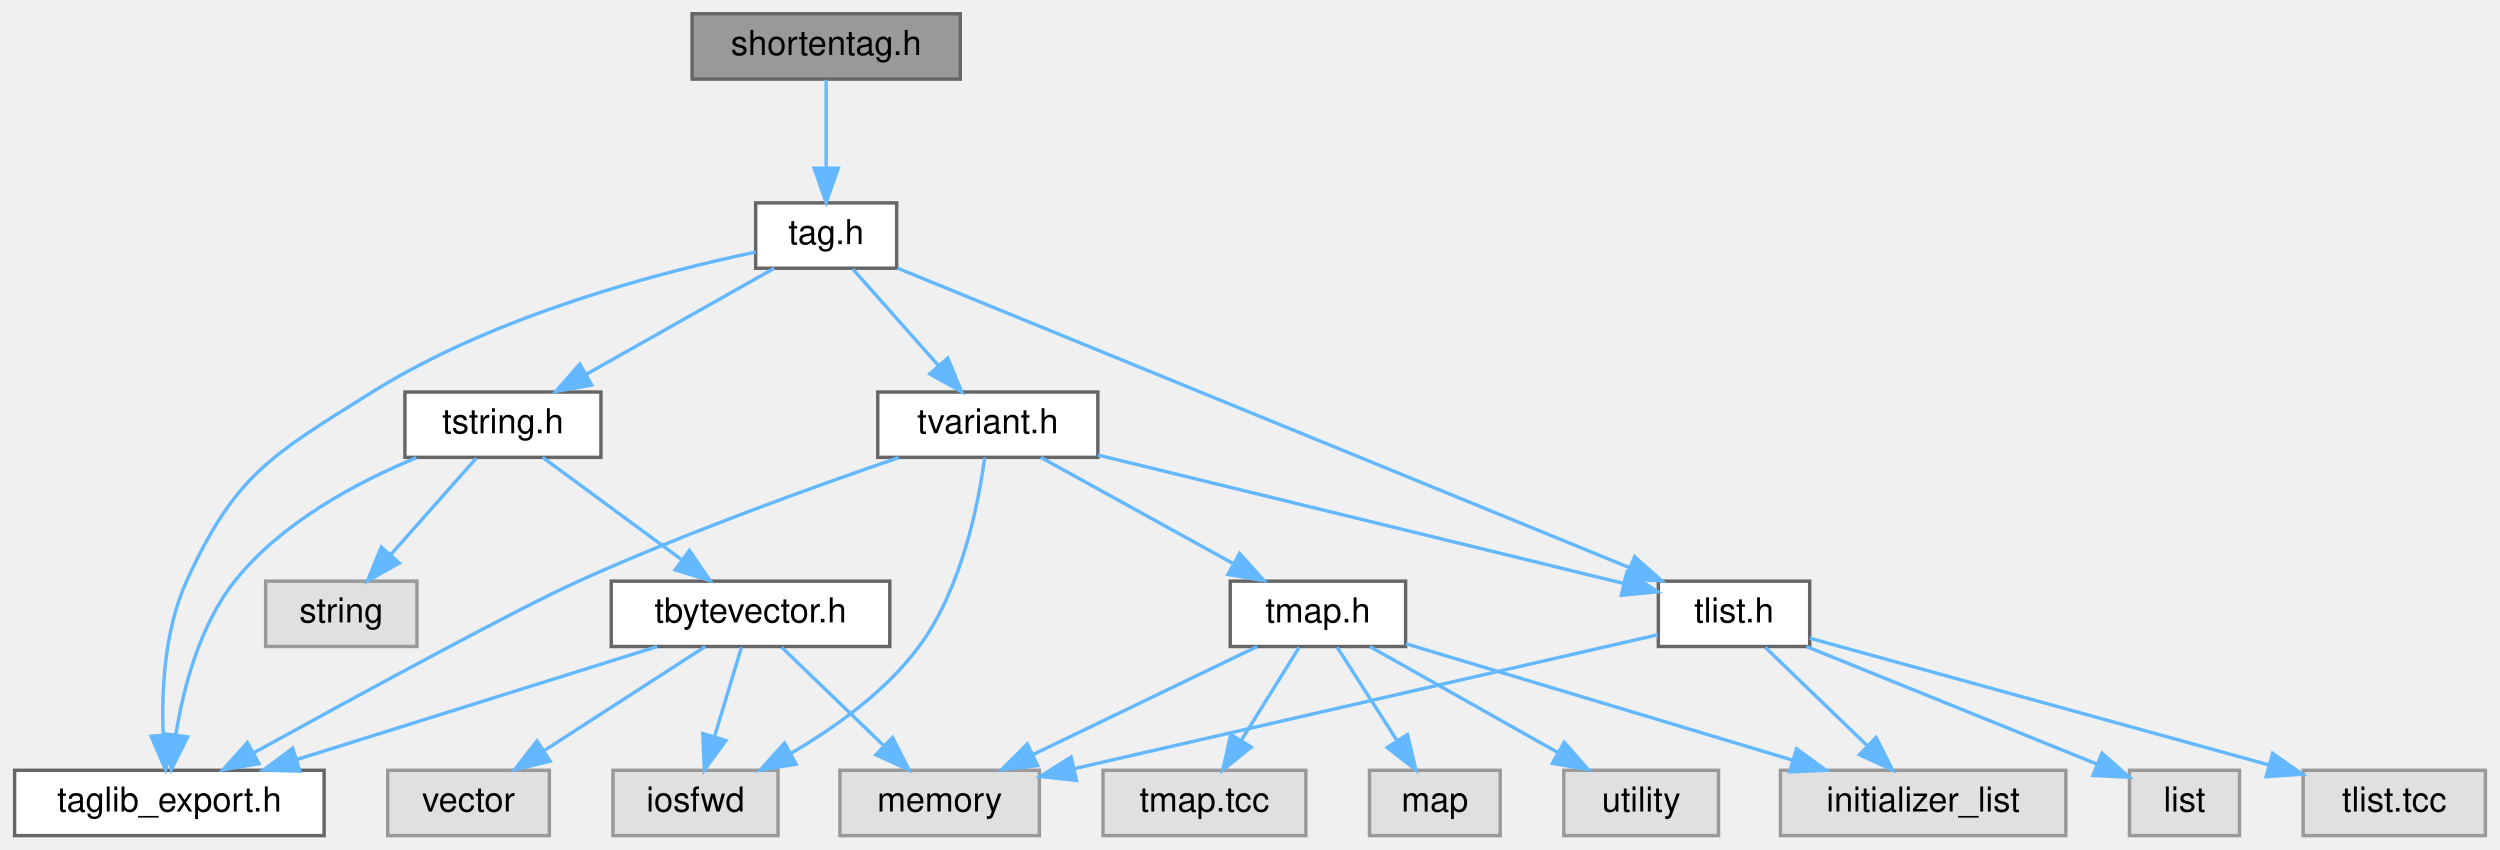
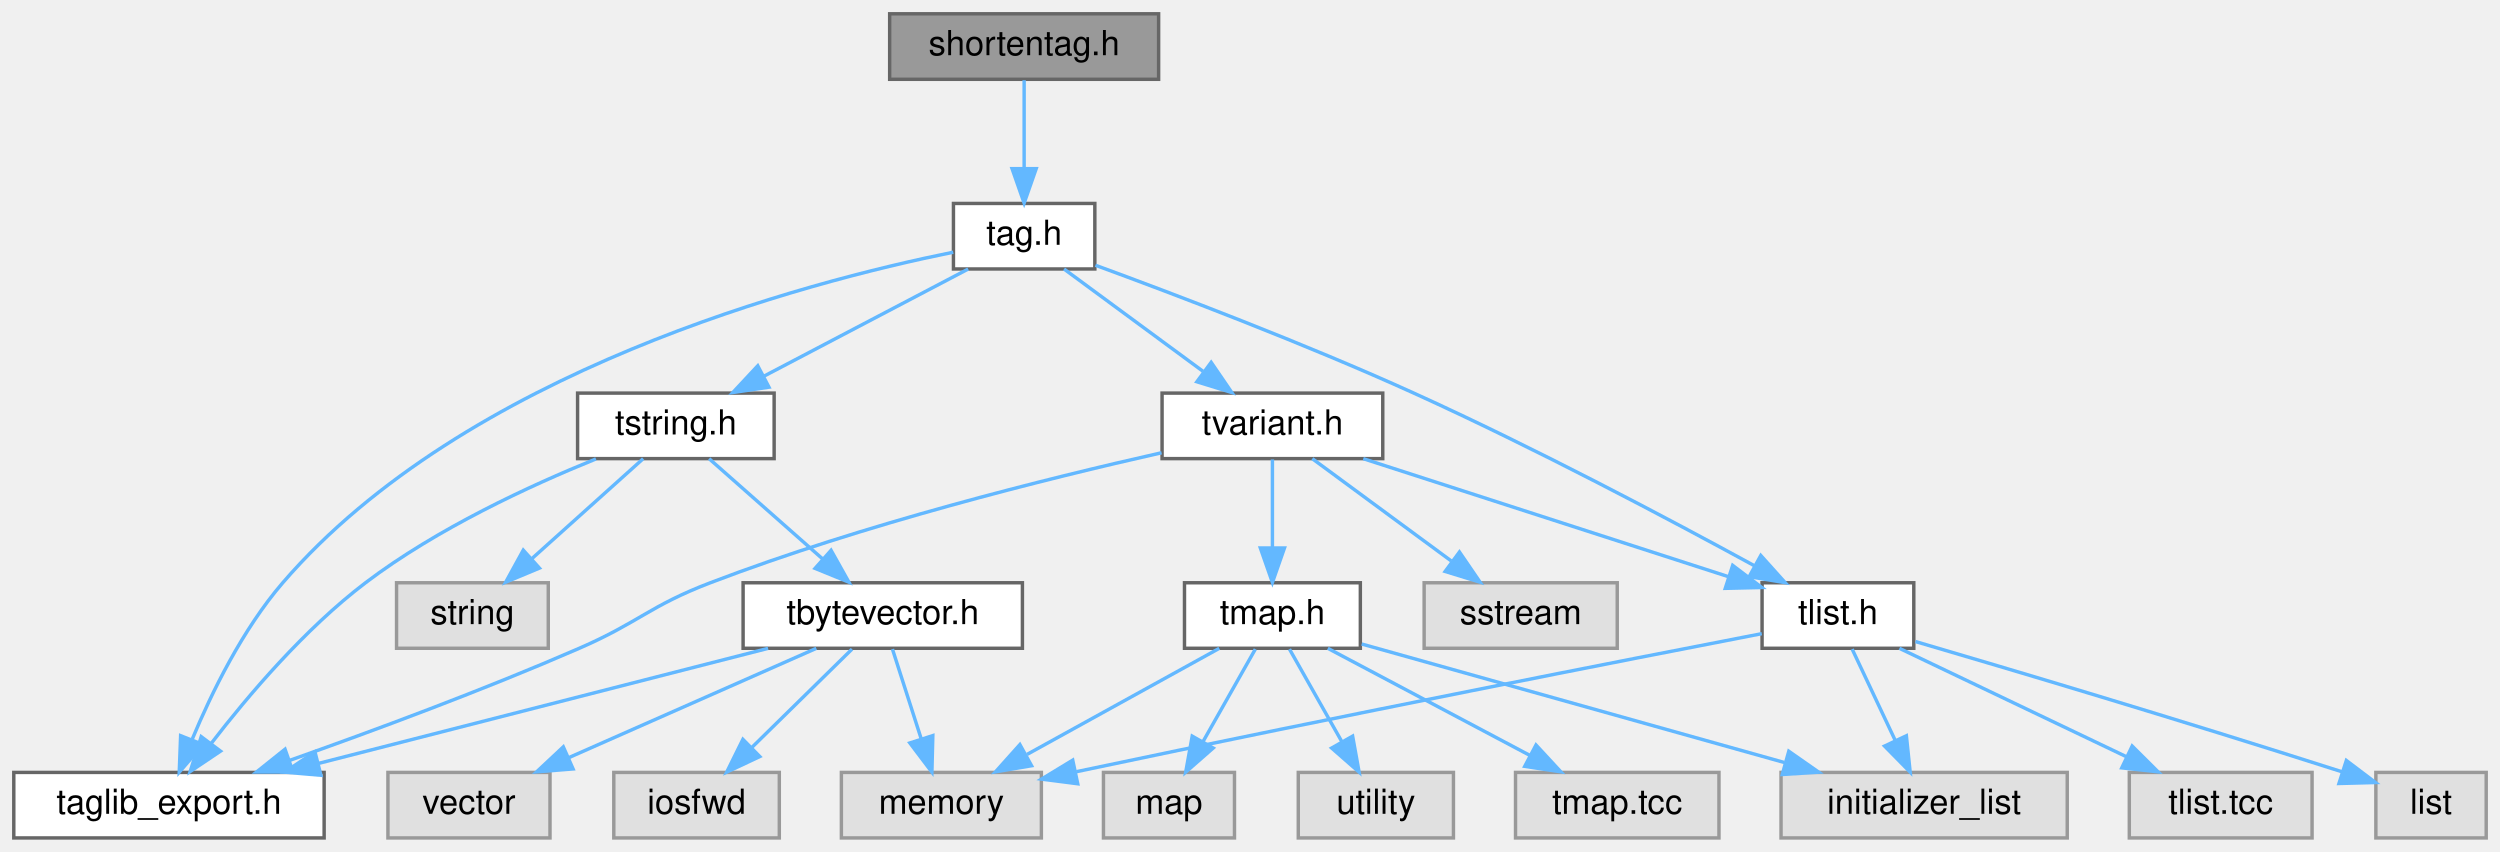
- <svg xmlns="http://www.w3.org/2000/svg" xmlns:xlink="http://www.w3.org/1999/xlink" width="727pt" height="247pt" viewBox="0.00 0.00 726.50 247.00">
+ <svg xmlns="http://www.w3.org/2000/svg" xmlns:xlink="http://www.w3.org/1999/xlink" width="725pt" height="247pt" viewBox="0.00 0.00 725.00 247.00">
  <g id="graph0" class="graph" transform="scale(1 1) rotate(0) translate(4 243)">
    <g id="Node000001" class="node">
      <g id="a_Node000001">
        <a xlink:title=" ">
-           <polygon fill="#999999" stroke="#666666" points="275,-239 197,-239 197,-220 275,-220 275,-239" />
-           <text text-anchor="middle" x="236" y="-227" font-family="Helvetica,sans-Serif" font-size="10.00">shortentag.h</text>
+           <polygon fill="#999999" stroke="#666666" points="332,-239 254,-239 254,-220 332,-220 332,-239" />
+           <text text-anchor="middle" x="293" y="-227" font-family="Helvetica,sans-Serif" font-size="10.00">shortentag.h</text>
        </a>
      </g>
    </g>
    <g id="Node000002" class="node">
      <g id="a_Node000002">
        <a xlink:href="tag_8h.html" target="_top" xlink:title=" ">
-           <polygon fill="white" stroke="#666666" points="256.5,-184 215.5,-184 215.5,-165 256.5,-165 256.5,-184" />
-           <text text-anchor="middle" x="236" y="-172" font-family="Helvetica,sans-Serif" font-size="10.00">tag.h</text>
+           <polygon fill="white" stroke="#666666" points="313.5,-184 272.5,-184 272.5,-165 313.5,-165 313.5,-184" />
+           <text text-anchor="middle" x="293" y="-172" font-family="Helvetica,sans-Serif" font-size="10.00">tag.h</text>
        </a>
      </g>
    </g>
    <g id="edge1_Node000001_Node000002" class="edge">
      <g id="a_edge1_Node000001_Node000002">
        <a xlink:title=" ">
-           <path fill="none" stroke="#63b8ff" d="M236,-219.75C236,-212.8 236,-202.85 236,-194.13" />
-           <polygon fill="#63b8ff" stroke="#63b8ff" points="239.5,-194.09 236,-184.09 232.5,-194.09 239.5,-194.09" />
+           <path fill="none" stroke="#63b8ff" d="M293,-219.75C293,-212.8 293,-202.85 293,-194.13" />
+           <polygon fill="#63b8ff" stroke="#63b8ff" points="296.5,-194.09 293,-184.09 289.5,-194.09 296.5,-194.09" />
        </a>
      </g>
    </g>
    <g id="Node000003" class="node">
      <g id="a_Node000003">
        <a xlink:href="taglib__export_8h.html" target="_top" xlink:title=" ">
          <polygon fill="white" stroke="#666666" points="90,-19 0,-19 0,0 90,0 90,-19" />
          <text text-anchor="middle" x="45" y="-7" font-family="Helvetica,sans-Serif" font-size="10.00">taglib_export.h</text>
        </a>
      </g>
    </g>
    <g id="edge2_Node000002_Node000003" class="edge">
      <g id="a_edge2_Node000002_Node000003">
        <a xlink:title=" ">
-           <path fill="none" stroke="#63b8ff" d="M215.49,-169.7C188.38,-164.02 139.86,-151.48 104,-129 74.97,-110.81 64.2,-105.18 50,-74 43.62,-59.99 42.7,-42.44 43.19,-29.34" />
-           <polygon fill="#63b8ff" stroke="#63b8ff" points="46.69,-29.39 43.88,-19.18 39.71,-28.92 46.69,-29.39" />
+           <path fill="none" stroke="#63b8ff" d="M272.44,-169.86C229.71,-161.2 130.93,-135.35 78,-74 66.35,-60.49 57.38,-42.15 51.76,-28.66" />
+           <polygon fill="#63b8ff" stroke="#63b8ff" points="54.9,-27.08 47.98,-19.06 48.38,-29.65 54.9,-27.08" />
        </a>
      </g>
    </g>
    <g id="Node000004" class="node">
      <g id="a_Node000004">
        <a xlink:href="tstring_8h.html" target="_top" xlink:title=" ">
-           <polygon fill="white" stroke="#666666" points="170.5,-129 113.5,-129 113.5,-110 170.5,-110 170.5,-129" />
-           <text text-anchor="middle" x="142" y="-117" font-family="Helvetica,sans-Serif" font-size="10.00">tstring.h</text>
+           <polygon fill="white" stroke="#666666" points="220.5,-129 163.5,-129 163.5,-110 220.5,-110 220.5,-129" />
+           <text text-anchor="middle" x="192" y="-117" font-family="Helvetica,sans-Serif" font-size="10.00">tstring.h</text>
        </a>
      </g>
    </g>
    <g id="edge3_Node000002_Node000004" class="edge">
      <g id="a_edge3_Node000002_Node000004">
        <a xlink:title=" ">
-           <path fill="none" stroke="#63b8ff" d="M220.9,-164.98C206.18,-156.69 183.58,-143.94 166.33,-134.22" />
-           <polygon fill="#63b8ff" stroke="#63b8ff" points="167.81,-131.03 157.38,-129.17 164.37,-137.13 167.81,-131.03" />
+           <path fill="none" stroke="#63b8ff" d="M276.77,-164.98C260.82,-156.61 236.22,-143.7 217.62,-133.95" />
+           <polygon fill="#63b8ff" stroke="#63b8ff" points="219,-130.72 208.52,-129.17 215.75,-136.92 219,-130.72" />
        </a>
      </g>
    </g>
    <g id="Node000010" class="node">
      <g id="a_Node000010">
        <a xlink:href="tlist_8h.html" target="_top" xlink:title=" ">
-           <polygon fill="white" stroke="#666666" points="522,-74 478,-74 478,-55 522,-55 522,-74" />
-           <text text-anchor="middle" x="500" y="-62" font-family="Helvetica,sans-Serif" font-size="10.00">tlist.h</text>
+           <polygon fill="white" stroke="#666666" points="551,-74 507,-74 507,-55 551,-55 551,-74" />
+           <text text-anchor="middle" x="529" y="-62" font-family="Helvetica,sans-Serif" font-size="10.00">tlist.h</text>
        </a>
      </g>
    </g>
    <g id="edge11_Node000002_Node000010" class="edge">
      <g id="a_edge11_Node000002_Node000010">
        <a xlink:title=" ">
-           <path fill="none" stroke="#63b8ff" d="M256.72,-165.03C303.06,-146.07 415.29,-100.15 469.58,-77.94" />
-           <polygon fill="#63b8ff" stroke="#63b8ff" points="471.09,-81.11 479.02,-74.08 468.43,-74.63 471.09,-81.11" />
+           <path fill="none" stroke="#63b8ff" d="M313.67,-166.08C336.53,-157.7 374.32,-143.37 406,-129 440.97,-113.14 480.21,-92.34 504.76,-78.94" />
+           <polygon fill="#63b8ff" stroke="#63b8ff" points="506.63,-81.91 513.71,-74.03 503.26,-75.77 506.63,-81.91" />
        </a>
      </g>
    </g>
    <g id="Node000014" class="node">
      <g id="a_Node000014">
        <a xlink:href="tvariant_8h.html" target="_top" xlink:title=" ">
-           <polygon fill="white" stroke="#666666" points="315,-129 251,-129 251,-110 315,-110 315,-129" />
-           <text text-anchor="middle" x="283" y="-117" font-family="Helvetica,sans-Serif" font-size="10.00">tvariant.h</text>
+           <polygon fill="white" stroke="#666666" points="397,-129 333,-129 333,-110 397,-110 397,-129" />
+           <text text-anchor="middle" x="365" y="-117" font-family="Helvetica,sans-Serif" font-size="10.00">tvariant.h</text>
        </a>
      </g>
    </g>
    <g id="edge16_Node000002_Node000014" class="edge">
      <g id="a_edge16_Node000002_Node000014">
        <a xlink:title=" ">
-           <path fill="none" stroke="#63b8ff" d="M243.76,-164.75C250.47,-157.18 260.34,-146.05 268.51,-136.84" />
-           <polygon fill="#63b8ff" stroke="#63b8ff" points="271.37,-138.89 275.38,-129.09 266.13,-134.25 271.37,-138.89" />
+           <path fill="none" stroke="#63b8ff" d="M304.57,-164.98C315.42,-157 331.88,-144.88 344.88,-135.31" />
+           <polygon fill="#63b8ff" stroke="#63b8ff" points="347.24,-137.92 353.22,-129.17 343.09,-132.28 347.24,-137.92" />
        </a>
      </g>
    </g>
    <g id="edge10_Node000004_Node000003" class="edge">
      <g id="a_edge10_Node000004_Node000003">
        <a xlink:title=" ">
-           <path fill="none" stroke="#63b8ff" d="M116.83,-109.89C99.63,-102.79 77.58,-91.09 64,-74 53.82,-61.19 49.09,-43.02 46.89,-29.4" />
-           <polygon fill="#63b8ff" stroke="#63b8ff" points="50.33,-28.71 45.58,-19.24 43.39,-29.61 50.33,-28.71" />
+           <path fill="none" stroke="#63b8ff" d="M168.82,-109.91C149.78,-102.2 122.69,-89.7 102,-74 84.38,-60.63 67.93,-41.26 57.27,-27.43" />
+           <polygon fill="#63b8ff" stroke="#63b8ff" points="59.95,-25.17 51.15,-19.26 54.35,-29.37 59.95,-25.17" />
        </a>
      </g>
    </g>
    <g id="Node000005" class="node">
      <g id="a_Node000005">
        <a xlink:title=" ">
-           <polygon fill="#e0e0e0" stroke="#999999" points="117,-74 73,-74 73,-55 117,-55 117,-74" />
-           <text text-anchor="middle" x="95" y="-62" font-family="Helvetica,sans-Serif" font-size="10.00">string</text>
+           <polygon fill="#e0e0e0" stroke="#999999" points="155,-74 111,-74 111,-55 155,-55 155,-74" />
+           <text text-anchor="middle" x="133" y="-62" font-family="Helvetica,sans-Serif" font-size="10.00">string</text>
        </a>
      </g>
    </g>
    <g id="edge4_Node000004_Node000005" class="edge">
      <g id="a_edge4_Node000004_Node000005">
        <a xlink:title=" ">
-           <path fill="none" stroke="#63b8ff" d="M134.24,-109.75C127.53,-102.18 117.66,-91.05 109.49,-81.84" />
-           <polygon fill="#63b8ff" stroke="#63b8ff" points="111.87,-79.25 102.62,-74.09 106.63,-83.89 111.87,-79.25" />
+           <path fill="none" stroke="#63b8ff" d="M182.52,-109.98C173.8,-102.15 160.66,-90.34 150.1,-80.86" />
+           <polygon fill="#63b8ff" stroke="#63b8ff" points="152.43,-78.25 142.65,-74.17 147.75,-83.46 152.43,-78.25" />
        </a>
      </g>
    </g>
    <g id="Node000006" class="node">
      <g id="a_Node000006">
        <a xlink:href="tbytevector_8h.html" target="_top" xlink:title=" ">
-           <polygon fill="white" stroke="#666666" points="254.5,-74 173.5,-74 173.5,-55 254.5,-55 254.5,-74" />
-           <text text-anchor="middle" x="214" y="-62" font-family="Helvetica,sans-Serif" font-size="10.00">tbytevector.h</text>
+           <polygon fill="white" stroke="#666666" points="292.5,-74 211.5,-74 211.5,-55 292.5,-55 292.5,-74" />
+           <text text-anchor="middle" x="252" y="-62" font-family="Helvetica,sans-Serif" font-size="10.00">tbytevector.h</text>
        </a>
      </g>
    </g>
    <g id="edge5_Node000004_Node000006" class="edge">
      <g id="a_edge5_Node000004_Node000006">
        <a xlink:title=" ">
-           <path fill="none" stroke="#63b8ff" d="M153.57,-109.98C164.42,-102 180.88,-89.88 193.88,-80.31" />
-           <polygon fill="#63b8ff" stroke="#63b8ff" points="196.24,-82.92 202.22,-74.17 192.09,-77.28 196.24,-82.92" />
+           <path fill="none" stroke="#63b8ff" d="M201.64,-109.98C210.51,-102.15 223.87,-90.34 234.61,-80.86" />
+           <polygon fill="#63b8ff" stroke="#63b8ff" points="237.01,-83.41 242.18,-74.17 232.37,-78.17 237.01,-83.41" />
        </a>
      </g>
    </g>
    <g id="edge9_Node000006_Node000003" class="edge">
      <g id="a_edge9_Node000006_Node000003">
        <a xlink:title=" ">
-           <path fill="none" stroke="#63b8ff" d="M186.85,-54.98C158.47,-46.09 113.77,-32.07 82.14,-22.15" />
-           <polygon fill="#63b8ff" stroke="#63b8ff" points="82.95,-18.73 72.37,-19.08 80.86,-25.41 82.95,-18.73" />
+           <path fill="none" stroke="#63b8ff" d="M218.74,-54.98C183.39,-45.93 127.33,-31.58 88.49,-21.64" />
+           <polygon fill="#63b8ff" stroke="#63b8ff" points="89.07,-18.17 78.52,-19.08 87.34,-24.95 89.07,-18.17" />
        </a>
      </g>
    </g>
    <g id="Node000007" class="node">
      <g id="a_Node000007">
        <a xlink:title=" ">
          <polygon fill="#e0e0e0" stroke="#999999" points="298,-19 240,-19 240,0 298,0 298,-19" />
          <text text-anchor="middle" x="269" y="-7" font-family="Helvetica,sans-Serif" font-size="10.00">memory</text>
        </a>
      </g>
    </g>
    <g id="edge6_Node000006_Node000007" class="edge">
      <g id="a_edge6_Node000006_Node000007">
        <a xlink:title=" ">
-           <path fill="none" stroke="#63b8ff" d="M223.08,-54.75C231.09,-47.03 242.96,-35.6 252.62,-26.28" />
-           <polygon fill="#63b8ff" stroke="#63b8ff" points="255.31,-28.55 260.09,-19.09 250.46,-23.51 255.31,-28.55" />
+           <path fill="none" stroke="#63b8ff" d="M254.81,-54.75C257.06,-47.72 260.3,-37.62 263.12,-28.84" />
+           <polygon fill="#63b8ff" stroke="#63b8ff" points="266.52,-29.68 266.25,-19.09 259.86,-27.54 266.52,-29.68" />
        </a>
      </g>
    </g>
    <g id="Node000008" class="node">
      <g id="a_Node000008">
        <a xlink:title=" ">
          <polygon fill="#e0e0e0" stroke="#999999" points="155.5,-19 108.5,-19 108.5,0 155.5,0 155.5,-19" />
          <text text-anchor="middle" x="132" y="-7" font-family="Helvetica,sans-Serif" font-size="10.00">vector</text>
        </a>
      </g>
    </g>
    <g id="edge7_Node000006_Node000008" class="edge">
      <g id="a_edge7_Node000006_Node000008">
        <a xlink:title=" ">
-           <path fill="none" stroke="#63b8ff" d="M200.83,-54.98C188.23,-46.84 169,-34.41 154.06,-24.76" />
-           <polygon fill="#63b8ff" stroke="#63b8ff" points="155.71,-21.66 145.41,-19.17 151.91,-27.54 155.71,-21.66" />
+           <path fill="none" stroke="#63b8ff" d="M232.72,-54.98C213.33,-46.42 183.19,-33.11 160.93,-23.28" />
+           <polygon fill="#63b8ff" stroke="#63b8ff" points="162.19,-20.01 151.63,-19.17 159.36,-26.41 162.19,-20.01" />
        </a>
      </g>
    </g>
    <g id="Node000009" class="node">
      <g id="a_Node000009">
        <a xlink:title=" ">
          <polygon fill="#e0e0e0" stroke="#999999" points="222,-19 174,-19 174,0 222,0 222,-19" />
          <text text-anchor="middle" x="198" y="-7" font-family="Helvetica,sans-Serif" font-size="10.00">iosfwd</text>
        </a>
      </g>
    </g>
    <g id="edge8_Node000006_Node000009" class="edge">
      <g id="a_edge8_Node000006_Node000009">
        <a xlink:title=" ">
-           <path fill="none" stroke="#63b8ff" d="M211.36,-54.75C209.24,-47.72 206.19,-37.62 203.54,-28.84" />
-           <polygon fill="#63b8ff" stroke="#63b8ff" points="206.83,-27.65 200.59,-19.09 200.13,-29.67 206.83,-27.65" />
+           <path fill="none" stroke="#63b8ff" d="M243.08,-54.75C235.22,-47.03 223.57,-35.6 214.08,-26.28" />
+           <polygon fill="#63b8ff" stroke="#63b8ff" points="216.34,-23.6 206.75,-19.09 211.44,-28.59 216.34,-23.6" />
        </a>
      </g>
    </g>
    <g id="edge14_Node000010_Node000007" class="edge">
      <g id="a_edge14_Node000010_Node000007">
        <a xlink:title=" ">
-           <path fill="none" stroke="#63b8ff" d="M477.85,-58.42C438.74,-49.44 356.97,-30.68 308.15,-19.48" />
-           <polygon fill="#63b8ff" stroke="#63b8ff" points="308.79,-16.04 298.26,-17.21 307.23,-22.86 308.79,-16.04" />
+           <path fill="none" stroke="#63b8ff" d="M506.91,-59.24C468.6,-51.82 387.11,-35.87 308.15,-19.21" />
+           <polygon fill="#63b8ff" stroke="#63b8ff" points="308.54,-15.71 298.03,-17.06 307.09,-22.56 308.54,-15.71" />
        </a>
      </g>
    </g>
    <g id="Node000011" class="node">
      <g id="a_Node000011">
        <a xlink:title=" ">
-           <polygon fill="#e0e0e0" stroke="#999999" points="647,-19 615,-19 615,0 647,0 647,-19" />
-           <text text-anchor="middle" x="631" y="-7" font-family="Helvetica,sans-Serif" font-size="10.00">list</text>
+           <polygon fill="#e0e0e0" stroke="#999999" points="717,-19 685,-19 685,0 717,0 717,-19" />
+           <text text-anchor="middle" x="701" y="-7" font-family="Helvetica,sans-Serif" font-size="10.00">list</text>
        </a>
      </g>
    </g>
    <g id="edge12_Node000010_Node000011" class="edge">
      <g id="a_edge12_Node000010_Node000011">
        <a xlink:title=" ">
-           <path fill="none" stroke="#63b8ff" d="M521.05,-54.98C544.06,-45.67 580.93,-30.76 605.55,-20.8" />
-           <polygon fill="#63b8ff" stroke="#63b8ff" points="607,-23.98 614.96,-16.99 604.38,-17.5 607,-23.98" />
+           <path fill="none" stroke="#63b8ff" d="M551.49,-56.95C578.64,-48.98 625.91,-34.94 675.31,-19.14" />
+           <polygon fill="#63b8ff" stroke="#63b8ff" points="676.44,-22.46 684.89,-16.07 674.3,-15.79 676.44,-22.46" />
        </a>
      </g>
    </g>
    <g id="Node000012" class="node">
      <g id="a_Node000012">
        <a xlink:title=" ">
-           <polygon fill="#e0e0e0" stroke="#999999" points="596.5,-19 513.5,-19 513.5,0 596.5,0 596.5,-19" />
-           <text text-anchor="middle" x="555" y="-7" font-family="Helvetica,sans-Serif" font-size="10.00">initializer_list</text>
+           <polygon fill="#e0e0e0" stroke="#999999" points="595.5,-19 512.5,-19 512.5,0 595.5,0 595.5,-19" />
+           <text text-anchor="middle" x="554" y="-7" font-family="Helvetica,sans-Serif" font-size="10.00">initializer_list</text>
        </a>
      </g>
    </g>
    <g id="edge13_Node000010_Node000012" class="edge">
      <g id="a_edge13_Node000010_Node000012">
        <a xlink:title=" ">
-           <path fill="none" stroke="#63b8ff" d="M509.08,-54.75C517.09,-47.03 528.96,-35.6 538.62,-26.28" />
-           <polygon fill="#63b8ff" stroke="#63b8ff" points="541.31,-28.55 546.09,-19.09 536.46,-23.51 541.31,-28.55" />
+           <path fill="none" stroke="#63b8ff" d="M533.13,-54.75C536.51,-47.57 541.42,-37.18 545.62,-28.27" />
+           <polygon fill="#63b8ff" stroke="#63b8ff" points="548.85,-29.63 549.95,-19.09 542.52,-26.64 548.85,-29.63" />
        </a>
      </g>
    </g>
    <g id="Node000013" class="node">
      <g id="a_Node000013">
        <a xlink:title=" ">
-           <polygon fill="#e0e0e0" stroke="#999999" points="718.5,-19 665.5,-19 665.5,0 718.5,0 718.5,-19" />
-           <text text-anchor="middle" x="692" y="-7" font-family="Helvetica,sans-Serif" font-size="10.00">tlist.tcc</text>
+           <polygon fill="#e0e0e0" stroke="#999999" points="666.5,-19 613.5,-19 613.5,0 666.5,0 666.5,-19" />
+           <text text-anchor="middle" x="640" y="-7" font-family="Helvetica,sans-Serif" font-size="10.00">tlist.tcc</text>
        </a>
      </g>
    </g>
    <g id="edge15_Node000010_Node000013" class="edge">
      <g id="a_edge15_Node000010_Node000013">
        <a xlink:title=" ">
-           <path fill="none" stroke="#63b8ff" d="M522.02,-57.42C554.65,-48.42 616.18,-31.43 655.58,-20.55" />
-           <polygon fill="#63b8ff" stroke="#63b8ff" points="656.62,-23.9 665.33,-17.86 654.76,-17.15 656.62,-23.9" />
+           <path fill="none" stroke="#63b8ff" d="M546.83,-54.98C564.61,-46.5 592.15,-33.35 612.68,-23.54" />
+           <polygon fill="#63b8ff" stroke="#63b8ff" points="614.33,-26.64 621.84,-19.17 611.31,-20.32 614.33,-26.64" />
        </a>
      </g>
    </g>
    <g id="edge25_Node000014_Node000003" class="edge">
      <g id="a_edge25_Node000014_Node000003">
        <a xlink:title=" ">
-           <path fill="none" stroke="#63b8ff" d="M257.07,-109.91C232.69,-101.58 195.36,-88.16 164,-74 145.7,-65.74 98.54,-40.06 69.38,-24" />
-           <polygon fill="#63b8ff" stroke="#63b8ff" points="71.05,-20.93 60.61,-19.16 67.67,-27.06 71.05,-20.93" />
-         </a>
-       </g>
-     </g>
-     <g id="edge17_Node000014_Node000009" class="edge">
-       <g id="a_edge17_Node000014_Node000009">
-         <a xlink:title=" ">
-           <path fill="none" stroke="#63b8ff" d="M282.09,-109.89C280.35,-96.87 275.53,-71.9 263,-55 253.37,-42 238.76,-31.52 225.83,-23.99" />
-           <polygon fill="#63b8ff" stroke="#63b8ff" points="227.26,-20.79 216.81,-19.05 223.89,-26.92 227.26,-20.79" />
+           <path fill="none" stroke="#63b8ff" d="M332.85,-111.7C299.54,-104.2 246.25,-90.91 202,-74 184.36,-67.26 181.31,-62.54 164,-55 136.22,-42.9 103.99,-30.97 80.08,-22.52" />
+           <polygon fill="#63b8ff" stroke="#63b8ff" points="80.98,-19.12 70.38,-19.11 78.66,-25.73 80.98,-19.12" />
        </a>
      </g>
    </g>
    <g id="edge18_Node000014_Node000010" class="edge">
      <g id="a_edge18_Node000014_Node000010">
        <a xlink:title=" ">
-           <path fill="none" stroke="#63b8ff" d="M315.02,-110.68C356.1,-100.65 426.95,-83.34 468.02,-73.31" />
-           <polygon fill="#63b8ff" stroke="#63b8ff" points="468.89,-76.7 477.78,-70.93 467.23,-69.9 468.89,-76.7" />
+           <path fill="none" stroke="#63b8ff" d="M391.35,-109.98C420.15,-100.68 466.28,-85.77 497.1,-75.81" />
+           <polygon fill="#63b8ff" stroke="#63b8ff" points="498.48,-79.04 506.92,-72.63 496.33,-72.38 498.48,-79.04" />
        </a>
      </g>
    </g>
    <g id="Node000015" class="node">
      <g id="a_Node000015">
-         <a xlink:href="tmap_8h.html" target="_top" xlink:title=" ">
-           <polygon fill="white" stroke="#666666" points="404.5,-74 353.5,-74 353.5,-55 404.5,-55 404.5,-74" />
-           <text text-anchor="middle" x="379" y="-62" font-family="Helvetica,sans-Serif" font-size="10.00">tmap.h</text>
-         </a>
-       </g>
-     </g>
-     <g id="edge19_Node000014_Node000015" class="edge">
-       <g id="a_edge19_Node000014_Node000015">
-         <a xlink:title=" ">
-           <path fill="none" stroke="#63b8ff" d="M298.42,-109.98C313.45,-101.69 336.54,-88.94 354.16,-79.22" />
-           <polygon fill="#63b8ff" stroke="#63b8ff" points="356.23,-82.07 363.3,-74.17 352.85,-75.94 356.23,-82.07" />
-         </a>
-       </g>
-     </g>
-     <g id="edge21_Node000015_Node000007" class="edge">
-       <g id="a_edge21_Node000015_Node000007">
-         <a xlink:title=" ">
-           <path fill="none" stroke="#63b8ff" d="M361.33,-54.98C343.71,-46.5 316.42,-33.35 296.07,-23.54" />
-           <polygon fill="#63b8ff" stroke="#63b8ff" points="297.52,-20.36 286.99,-19.17 294.48,-26.66 297.52,-20.36" />
-         </a>
-       </g>
-     </g>
-     <g id="edge22_Node000015_Node000012" class="edge">
-       <g id="a_edge22_Node000015_Node000012">
-         <a xlink:title=" ">
-           <path fill="none" stroke="#63b8ff" d="M404.59,-55.79C434.18,-46.88 483.17,-32.13 517.16,-21.9" />
-           <polygon fill="#63b8ff" stroke="#63b8ff" points="518.19,-25.24 526.75,-19.01 516.17,-18.54 518.19,-25.24" />
+         <a xlink:title=" ">
+           <polygon fill="#e0e0e0" stroke="#999999" points="465,-74 409,-74 409,-55 465,-55 465,-74" />
+           <text text-anchor="middle" x="437" y="-62" font-family="Helvetica,sans-Serif" font-size="10.00">sstream</text>
+         </a>
+       </g>
+     </g>
+     <g id="edge17_Node000014_Node000015" class="edge">
+       <g id="a_edge17_Node000014_Node000015">
+         <a xlink:title=" ">
+           <path fill="none" stroke="#63b8ff" d="M376.57,-109.98C387.42,-102 403.88,-89.88 416.88,-80.31" />
+           <polygon fill="#63b8ff" stroke="#63b8ff" points="419.24,-82.92 425.22,-74.17 415.09,-77.28 419.24,-82.92" />
        </a>
      </g>
    </g>
    <g id="Node000016" class="node">
      <g id="a_Node000016">
-         <a xlink:title=" ">
-           <polygon fill="#e0e0e0" stroke="#999999" points="432,-19 394,-19 394,0 432,0 432,-19" />
-           <text text-anchor="middle" x="413" y="-7" font-family="Helvetica,sans-Serif" font-size="10.00">map</text>
-         </a>
-       </g>
-     </g>
-     <g id="edge20_Node000015_Node000016" class="edge">
-       <g id="a_edge20_Node000015_Node000016">
-         <a xlink:title=" ">
-           <path fill="none" stroke="#63b8ff" d="M384.61,-54.75C389.32,-47.42 396.17,-36.73 401.97,-27.7" />
-           <polygon fill="#63b8ff" stroke="#63b8ff" points="405.04,-29.4 407.49,-19.09 399.14,-25.62 405.04,-29.4" />
+         <a xlink:href="tmap_8h.html" target="_top" xlink:title=" ">
+           <polygon fill="white" stroke="#666666" points="390.5,-74 339.5,-74 339.5,-55 390.5,-55 390.5,-74" />
+           <text text-anchor="middle" x="365" y="-62" font-family="Helvetica,sans-Serif" font-size="10.00">tmap.h</text>
+         </a>
+       </g>
+     </g>
+     <g id="edge19_Node000014_Node000016" class="edge">
+       <g id="a_edge19_Node000014_Node000016">
+         <a xlink:title=" ">
+           <path fill="none" stroke="#63b8ff" d="M365,-109.75C365,-102.8 365,-92.85 365,-84.13" />
+           <polygon fill="#63b8ff" stroke="#63b8ff" points="368.5,-84.09 365,-74.09 361.5,-84.09 368.5,-84.09" />
+         </a>
+       </g>
+     </g>
+     <g id="edge21_Node000016_Node000007" class="edge">
+       <g id="a_edge21_Node000016_Node000007">
+         <a xlink:title=" ">
+           <path fill="none" stroke="#63b8ff" d="M349.58,-54.98C334.55,-46.69 311.46,-33.94 293.84,-24.22" />
+           <polygon fill="#63b8ff" stroke="#63b8ff" points="295.15,-20.94 284.7,-19.17 291.77,-27.07 295.15,-20.94" />
+         </a>
+       </g>
+     </g>
+     <g id="edge22_Node000016_Node000012" class="edge">
+       <g id="a_edge22_Node000016_Node000012">
+         <a xlink:title=" ">
+           <path fill="none" stroke="#63b8ff" d="M390.88,-56.24C422.49,-47.38 476.31,-32.29 513.43,-21.88" />
+           <polygon fill="#63b8ff" stroke="#63b8ff" points="514.75,-25.14 523.43,-19.07 512.86,-18.4 514.75,-25.14" />
        </a>
      </g>
    </g>
    <g id="Node000017" class="node">
      <g id="a_Node000017">
        <a xlink:title=" ">
-           <polygon fill="#e0e0e0" stroke="#999999" points="495.5,-19 450.5,-19 450.5,0 495.5,0 495.5,-19" />
-           <text text-anchor="middle" x="473" y="-7" font-family="Helvetica,sans-Serif" font-size="10.00">utility</text>
-         </a>
-       </g>
-     </g>
-     <g id="edge23_Node000015_Node000017" class="edge">
-       <g id="a_edge23_Node000015_Node000017">
-         <a xlink:title=" ">
-           <path fill="none" stroke="#63b8ff" d="M394.1,-54.98C408.82,-46.69 431.42,-33.94 448.67,-24.22" />
-           <polygon fill="#63b8ff" stroke="#63b8ff" points="450.63,-27.13 457.62,-19.17 447.19,-21.03 450.63,-27.13" />
+           <polygon fill="#e0e0e0" stroke="#999999" points="354,-19 316,-19 316,0 354,0 354,-19" />
+           <text text-anchor="middle" x="335" y="-7" font-family="Helvetica,sans-Serif" font-size="10.00">map</text>
+         </a>
+       </g>
+     </g>
+     <g id="edge20_Node000016_Node000017" class="edge">
+       <g id="a_edge20_Node000016_Node000017">
+         <a xlink:title=" ">
+           <path fill="none" stroke="#63b8ff" d="M360.05,-54.75C355.94,-47.49 349.97,-36.95 344.9,-27.98" />
+           <polygon fill="#63b8ff" stroke="#63b8ff" points="347.83,-26.07 339.86,-19.09 341.74,-29.52 347.83,-26.07" />
        </a>
      </g>
    </g>
    <g id="Node000018" class="node">
      <g id="a_Node000018">
        <a xlink:title=" ">
-           <polygon fill="#e0e0e0" stroke="#999999" points="375.5,-19 316.5,-19 316.5,0 375.5,0 375.5,-19" />
-           <text text-anchor="middle" x="346" y="-7" font-family="Helvetica,sans-Serif" font-size="10.00">tmap.tcc</text>
-         </a>
-       </g>
-     </g>
-     <g id="edge24_Node000015_Node000018" class="edge">
-       <g id="a_edge24_Node000015_Node000018">
-         <a xlink:title=" ">
-           <path fill="none" stroke="#63b8ff" d="M373.55,-54.75C368.99,-47.42 362.33,-36.73 356.71,-27.7" />
-           <polygon fill="#63b8ff" stroke="#63b8ff" points="359.6,-25.73 351.35,-19.09 353.66,-29.43 359.6,-25.73" />
+           <polygon fill="#e0e0e0" stroke="#999999" points="417.5,-19 372.5,-19 372.5,0 417.5,0 417.5,-19" />
+           <text text-anchor="middle" x="395" y="-7" font-family="Helvetica,sans-Serif" font-size="10.00">utility</text>
+         </a>
+       </g>
+     </g>
+     <g id="edge23_Node000016_Node000018" class="edge">
+       <g id="a_edge23_Node000016_Node000018">
+         <a xlink:title=" ">
+           <path fill="none" stroke="#63b8ff" d="M369.95,-54.75C374.06,-47.49 380.03,-36.95 385.1,-27.98" />
+           <polygon fill="#63b8ff" stroke="#63b8ff" points="388.26,-29.52 390.14,-19.09 382.17,-26.07 388.26,-29.52" />
+         </a>
+       </g>
+     </g>
+     <g id="Node000019" class="node">
+       <g id="a_Node000019">
+         <a xlink:title=" ">
+           <polygon fill="#e0e0e0" stroke="#999999" points="494.5,-19 435.5,-19 435.5,0 494.5,0 494.5,-19" />
+           <text text-anchor="middle" x="465" y="-7" font-family="Helvetica,sans-Serif" font-size="10.00">tmap.tcc</text>
+         </a>
+       </g>
+     </g>
+     <g id="edge24_Node000016_Node000019" class="edge">
+       <g id="a_edge24_Node000016_Node000019">
+         <a xlink:title=" ">
+           <path fill="none" stroke="#63b8ff" d="M381.07,-54.98C396.86,-46.61 421.22,-33.7 439.63,-23.95" />
+           <polygon fill="#63b8ff" stroke="#63b8ff" points="441.44,-26.95 448.64,-19.17 438.17,-20.76 441.44,-26.95" />
        </a>
      </g>
    </g>
  </g>
</svg>
